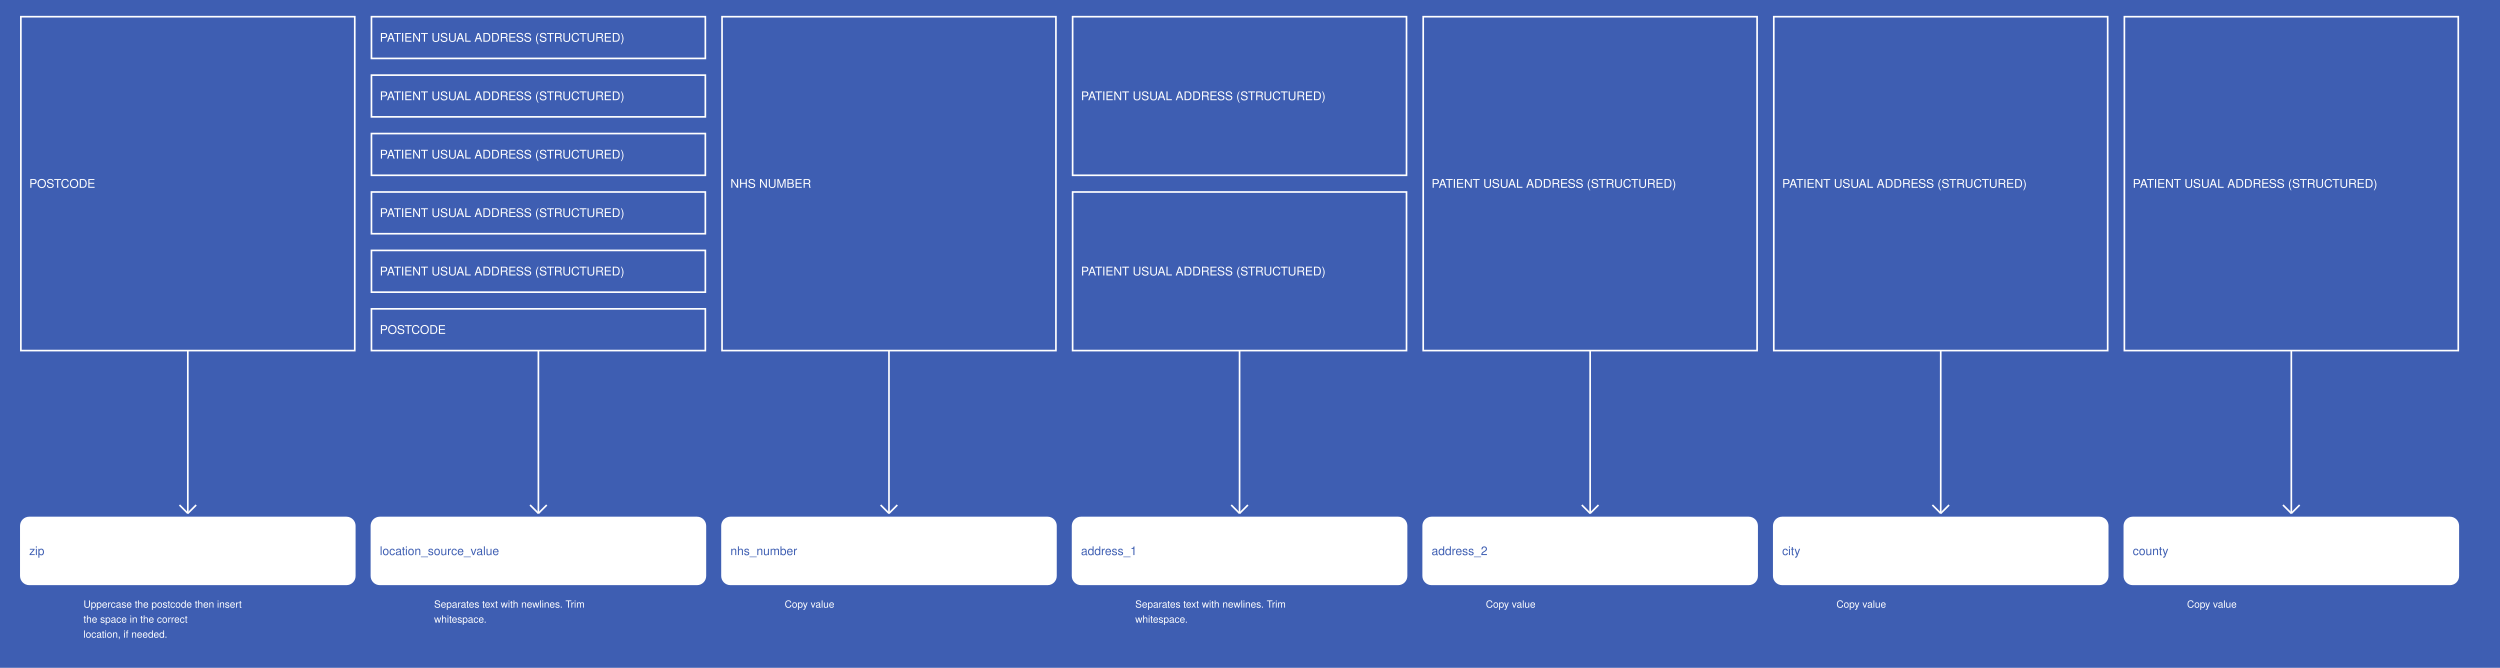
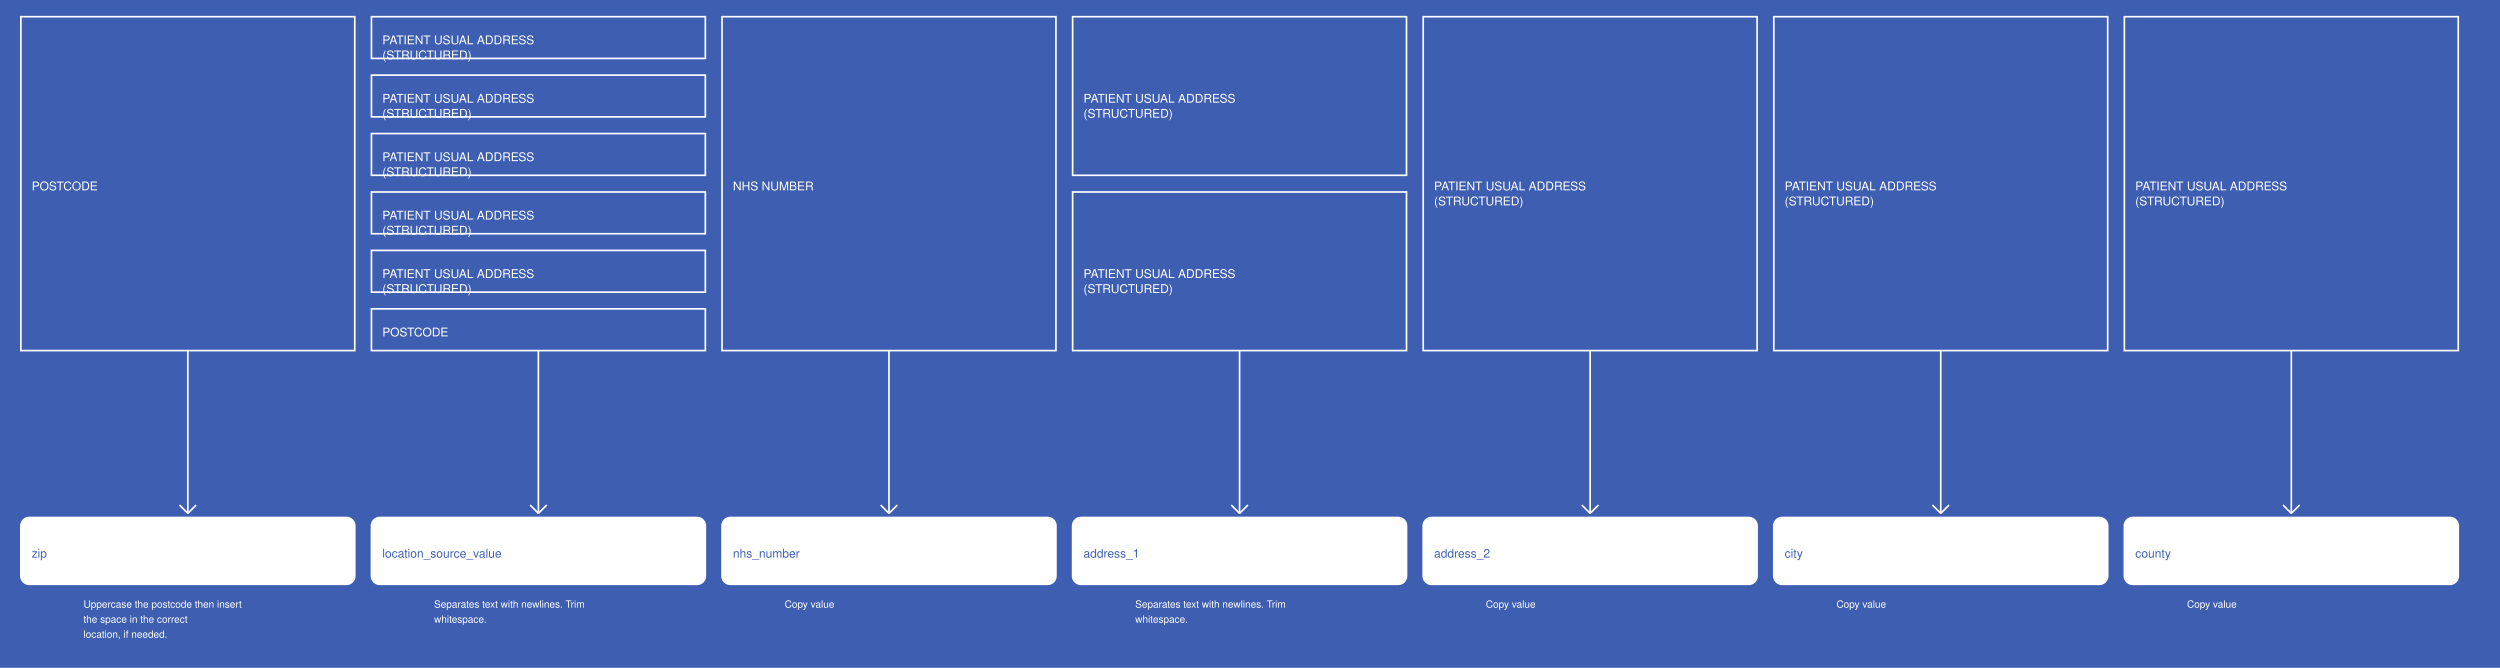
<svg xmlns="http://www.w3.org/2000/svg" width="2995" height="800">
  <rect width="100%" height="100%" fill="#3E5EB2" />
  <g>
    <rect x="25" y="20" width="400" height="400" fill="#3E5EB2" stroke="white" stroke-width="2" />
-     <text x="35" y="225" fill="white" font-family="Helvetica" font-size="1.2em" text-anchor="start">POSTCODE</text>
+     <text x="38" y="228" fill="white" font-family="Helvetica" font-size="1.2em" text-anchor="start">POSTCODE</text>
  </g>
  <g>
    <line x1="225" y1="420" x2="225" y2="615" stroke="white" stroke-width="2" />
    <line x1="215" y1="605" x2="225" y2="615" stroke="white" stroke-width="2" />
    <line x1="235" y1="605" x2="225" y2="615" stroke="white" stroke-width="2" />
    <text x="100" y="728" fill="white" font-size="1em" font-family="Helvetica">Uppercase the postcode then insert</text>
    <text x="100" y="746" fill="white" font-size="1em" font-family="Helvetica">the space in the correct</text>
    <text x="100" y="764" fill="white" font-size="1em" font-family="Helvetica">location, if needed.</text>
  </g>
  <g>
    <rect x="25" y="620" width="400" height="80" fill="white" stroke="white" stroke-width="2" rx="10" />
-     <text x="35" y="665" fill="#3E5EB2" font-family="Helvetica" font-size="1.2em" text-anchor="start">zip</text>
+     <text x="38" y="668" fill="#3E5EB2" font-family="Helvetica" font-size="1.2em" text-anchor="start">zip</text>
  </g>
  <g>
    <rect x="445" y="20" width="400" height="50" fill="#3E5EB2" stroke="white" stroke-width="2" />
-     <text x="455" y="50" fill="white" font-family="Helvetica" font-size="1.2em" text-anchor="start">PATIENT USUAL ADDRESS (STRUCTURED)</text>
+     <text x="458" y="53" fill="white" font-family="Helvetica" font-size="1.2em" text-anchor="start">PATIENT USUAL ADDRESS</text>
+     <text x="458" y="71" fill="white" font-family="Helvetica" font-size="1.2em" text-anchor="start">(STRUCTURED)</text>
  </g>
  <g>
    <rect x="445" y="90" width="400" height="50" fill="#3E5EB2" stroke="white" stroke-width="2" />
-     <text x="455" y="120" fill="white" font-family="Helvetica" font-size="1.2em" text-anchor="start">PATIENT USUAL ADDRESS (STRUCTURED)</text>
+     <text x="458" y="123" fill="white" font-family="Helvetica" font-size="1.2em" text-anchor="start">PATIENT USUAL ADDRESS</text>
+     <text x="458" y="141" fill="white" font-family="Helvetica" font-size="1.2em" text-anchor="start">(STRUCTURED)</text>
  </g>
  <g>
    <rect x="445" y="160" width="400" height="50" fill="#3E5EB2" stroke="white" stroke-width="2" />
-     <text x="455" y="190" fill="white" font-family="Helvetica" font-size="1.2em" text-anchor="start">PATIENT USUAL ADDRESS (STRUCTURED)</text>
+     <text x="458" y="193" fill="white" font-family="Helvetica" font-size="1.2em" text-anchor="start">PATIENT USUAL ADDRESS</text>
+     <text x="458" y="211" fill="white" font-family="Helvetica" font-size="1.2em" text-anchor="start">(STRUCTURED)</text>
  </g>
  <g>
    <rect x="445" y="230" width="400" height="50" fill="#3E5EB2" stroke="white" stroke-width="2" />
-     <text x="455" y="260" fill="white" font-family="Helvetica" font-size="1.2em" text-anchor="start">PATIENT USUAL ADDRESS (STRUCTURED)</text>
+     <text x="458" y="263" fill="white" font-family="Helvetica" font-size="1.2em" text-anchor="start">PATIENT USUAL ADDRESS</text>
+     <text x="458" y="281" fill="white" font-family="Helvetica" font-size="1.2em" text-anchor="start">(STRUCTURED)</text>
  </g>
  <g>
    <rect x="445" y="300" width="400" height="50" fill="#3E5EB2" stroke="white" stroke-width="2" />
-     <text x="455" y="330" fill="white" font-family="Helvetica" font-size="1.2em" text-anchor="start">PATIENT USUAL ADDRESS (STRUCTURED)</text>
+     <text x="458" y="333" fill="white" font-family="Helvetica" font-size="1.2em" text-anchor="start">PATIENT USUAL ADDRESS</text>
+     <text x="458" y="351" fill="white" font-family="Helvetica" font-size="1.2em" text-anchor="start">(STRUCTURED)</text>
  </g>
  <g>
    <rect x="445" y="370" width="400" height="50" fill="#3E5EB2" stroke="white" stroke-width="2" />
-     <text x="455" y="400" fill="white" font-family="Helvetica" font-size="1.2em" text-anchor="start">POSTCODE</text>
+     <text x="458" y="403" fill="white" font-family="Helvetica" font-size="1.2em" text-anchor="start">POSTCODE</text>
  </g>
  <g>
    <line x1="645" y1="420" x2="645" y2="615" stroke="white" stroke-width="2" />
    <line x1="635" y1="605" x2="645" y2="615" stroke="white" stroke-width="2" />
    <line x1="655" y1="605" x2="645" y2="615" stroke="white" stroke-width="2" />
    <text x="520" y="728" fill="white" font-size="1em" font-family="Helvetica">Separates text with newlines. Trim</text>
    <text x="520" y="746" fill="white" font-size="1em" font-family="Helvetica">whitespace.</text>
  </g>
  <g>
    <rect x="445" y="620" width="400" height="80" fill="white" stroke="white" stroke-width="2" rx="10" />
-     <text x="455" y="665" fill="#3E5EB2" font-family="Helvetica" font-size="1.2em" text-anchor="start">location_source_value</text>
+     <text x="458" y="668" fill="#3E5EB2" font-family="Helvetica" font-size="1.2em" text-anchor="start">location_source_value</text>
  </g>
  <g>
    <rect x="865" y="20" width="400" height="400" fill="#3E5EB2" stroke="white" stroke-width="2" />
-     <text x="875" y="225" fill="white" font-family="Helvetica" font-size="1.2em" text-anchor="start">NHS NUMBER</text>
+     <text x="878" y="228" fill="white" font-family="Helvetica" font-size="1.2em" text-anchor="start">NHS NUMBER</text>
  </g>
  <g>
    <line x1="1065" y1="420" x2="1065" y2="615" stroke="white" stroke-width="2" />
    <line x1="1055" y1="605" x2="1065" y2="615" stroke="white" stroke-width="2" />
    <line x1="1075" y1="605" x2="1065" y2="615" stroke="white" stroke-width="2" />
    <text x="940" y="728" fill="white" font-size="1em" font-family="Helvetica">Copy value</text>
  </g>
  <g>
    <rect x="865" y="620" width="400" height="80" fill="white" stroke="white" stroke-width="2" rx="10" />
-     <text x="875" y="665" fill="#3E5EB2" font-family="Helvetica" font-size="1.2em" text-anchor="start">nhs_number</text>
+     <text x="878" y="668" fill="#3E5EB2" font-family="Helvetica" font-size="1.2em" text-anchor="start">nhs_number</text>
  </g>
  <g>
    <rect x="1285" y="20" width="400" height="190" fill="#3E5EB2" stroke="white" stroke-width="2" />
-     <text x="1295" y="120" fill="white" font-family="Helvetica" font-size="1.2em" text-anchor="start">PATIENT USUAL ADDRESS (STRUCTURED)</text>
+     <text x="1298" y="123" fill="white" font-family="Helvetica" font-size="1.2em" text-anchor="start">PATIENT USUAL ADDRESS</text>
+     <text x="1298" y="141" fill="white" font-family="Helvetica" font-size="1.2em" text-anchor="start">(STRUCTURED)</text>
  </g>
  <g>
    <rect x="1285" y="230" width="400" height="190" fill="#3E5EB2" stroke="white" stroke-width="2" />
-     <text x="1295" y="330" fill="white" font-family="Helvetica" font-size="1.2em" text-anchor="start">PATIENT USUAL ADDRESS (STRUCTURED)</text>
+     <text x="1298" y="333" fill="white" font-family="Helvetica" font-size="1.2em" text-anchor="start">PATIENT USUAL ADDRESS</text>
+     <text x="1298" y="351" fill="white" font-family="Helvetica" font-size="1.2em" text-anchor="start">(STRUCTURED)</text>
  </g>
  <g>
    <line x1="1485" y1="420" x2="1485" y2="615" stroke="white" stroke-width="2" />
    <line x1="1475" y1="605" x2="1485" y2="615" stroke="white" stroke-width="2" />
    <line x1="1495" y1="605" x2="1485" y2="615" stroke="white" stroke-width="2" />
    <text x="1360" y="728" fill="white" font-size="1em" font-family="Helvetica">Separates text with newlines. Trim</text>
    <text x="1360" y="746" fill="white" font-size="1em" font-family="Helvetica">whitespace.</text>
  </g>
  <g>
    <rect x="1285" y="620" width="400" height="80" fill="white" stroke="white" stroke-width="2" rx="10" />
-     <text x="1295" y="665" fill="#3E5EB2" font-family="Helvetica" font-size="1.2em" text-anchor="start">address_1</text>
+     <text x="1298" y="668" fill="#3E5EB2" font-family="Helvetica" font-size="1.2em" text-anchor="start">address_1</text>
  </g>
  <g>
    <rect x="1705" y="20" width="400" height="400" fill="#3E5EB2" stroke="white" stroke-width="2" />
-     <text x="1715" y="225" fill="white" font-family="Helvetica" font-size="1.2em" text-anchor="start">PATIENT USUAL ADDRESS (STRUCTURED)</text>
+     <text x="1718" y="228" fill="white" font-family="Helvetica" font-size="1.2em" text-anchor="start">PATIENT USUAL ADDRESS</text>
+     <text x="1718" y="246" fill="white" font-family="Helvetica" font-size="1.2em" text-anchor="start">(STRUCTURED)</text>
  </g>
  <g>
    <line x1="1905" y1="420" x2="1905" y2="615" stroke="white" stroke-width="2" />
    <line x1="1895" y1="605" x2="1905" y2="615" stroke="white" stroke-width="2" />
    <line x1="1915" y1="605" x2="1905" y2="615" stroke="white" stroke-width="2" />
    <text x="1780" y="728" fill="white" font-size="1em" font-family="Helvetica">Copy value</text>
  </g>
  <g>
    <rect x="1705" y="620" width="400" height="80" fill="white" stroke="white" stroke-width="2" rx="10" />
-     <text x="1715" y="665" fill="#3E5EB2" font-family="Helvetica" font-size="1.2em" text-anchor="start">address_2</text>
+     <text x="1718" y="668" fill="#3E5EB2" font-family="Helvetica" font-size="1.2em" text-anchor="start">address_2</text>
  </g>
  <g>
    <rect x="2125" y="20" width="400" height="400" fill="#3E5EB2" stroke="white" stroke-width="2" />
-     <text x="2135" y="225" fill="white" font-family="Helvetica" font-size="1.2em" text-anchor="start">PATIENT USUAL ADDRESS (STRUCTURED)</text>
+     <text x="2138" y="228" fill="white" font-family="Helvetica" font-size="1.2em" text-anchor="start">PATIENT USUAL ADDRESS</text>
+     <text x="2138" y="246" fill="white" font-family="Helvetica" font-size="1.2em" text-anchor="start">(STRUCTURED)</text>
  </g>
  <g>
    <line x1="2325" y1="420" x2="2325" y2="615" stroke="white" stroke-width="2" />
    <line x1="2315" y1="605" x2="2325" y2="615" stroke="white" stroke-width="2" />
    <line x1="2335" y1="605" x2="2325" y2="615" stroke="white" stroke-width="2" />
    <text x="2200" y="728" fill="white" font-size="1em" font-family="Helvetica">Copy value</text>
  </g>
  <g>
    <rect x="2125" y="620" width="400" height="80" fill="white" stroke="white" stroke-width="2" rx="10" />
-     <text x="2135" y="665" fill="#3E5EB2" font-family="Helvetica" font-size="1.2em" text-anchor="start">city</text>
+     <text x="2138" y="668" fill="#3E5EB2" font-family="Helvetica" font-size="1.2em" text-anchor="start">city</text>
  </g>
  <g>
    <rect x="2545" y="20" width="400" height="400" fill="#3E5EB2" stroke="white" stroke-width="2" />
-     <text x="2555" y="225" fill="white" font-family="Helvetica" font-size="1.2em" text-anchor="start">PATIENT USUAL ADDRESS (STRUCTURED)</text>
+     <text x="2558" y="228" fill="white" font-family="Helvetica" font-size="1.2em" text-anchor="start">PATIENT USUAL ADDRESS</text>
+     <text x="2558" y="246" fill="white" font-family="Helvetica" font-size="1.2em" text-anchor="start">(STRUCTURED)</text>
  </g>
  <g>
    <line x1="2745" y1="420" x2="2745" y2="615" stroke="white" stroke-width="2" />
    <line x1="2735" y1="605" x2="2745" y2="615" stroke="white" stroke-width="2" />
    <line x1="2755" y1="605" x2="2745" y2="615" stroke="white" stroke-width="2" />
    <text x="2620" y="728" fill="white" font-size="1em" font-family="Helvetica">Copy value</text>
  </g>
  <g>
    <rect x="2545" y="620" width="400" height="80" fill="white" stroke="white" stroke-width="2" rx="10" />
-     <text x="2555" y="665" fill="#3E5EB2" font-family="Helvetica" font-size="1.2em" text-anchor="start">county</text>
+     <text x="2558" y="668" fill="#3E5EB2" font-family="Helvetica" font-size="1.2em" text-anchor="start">county</text>
  </g>
</svg>
